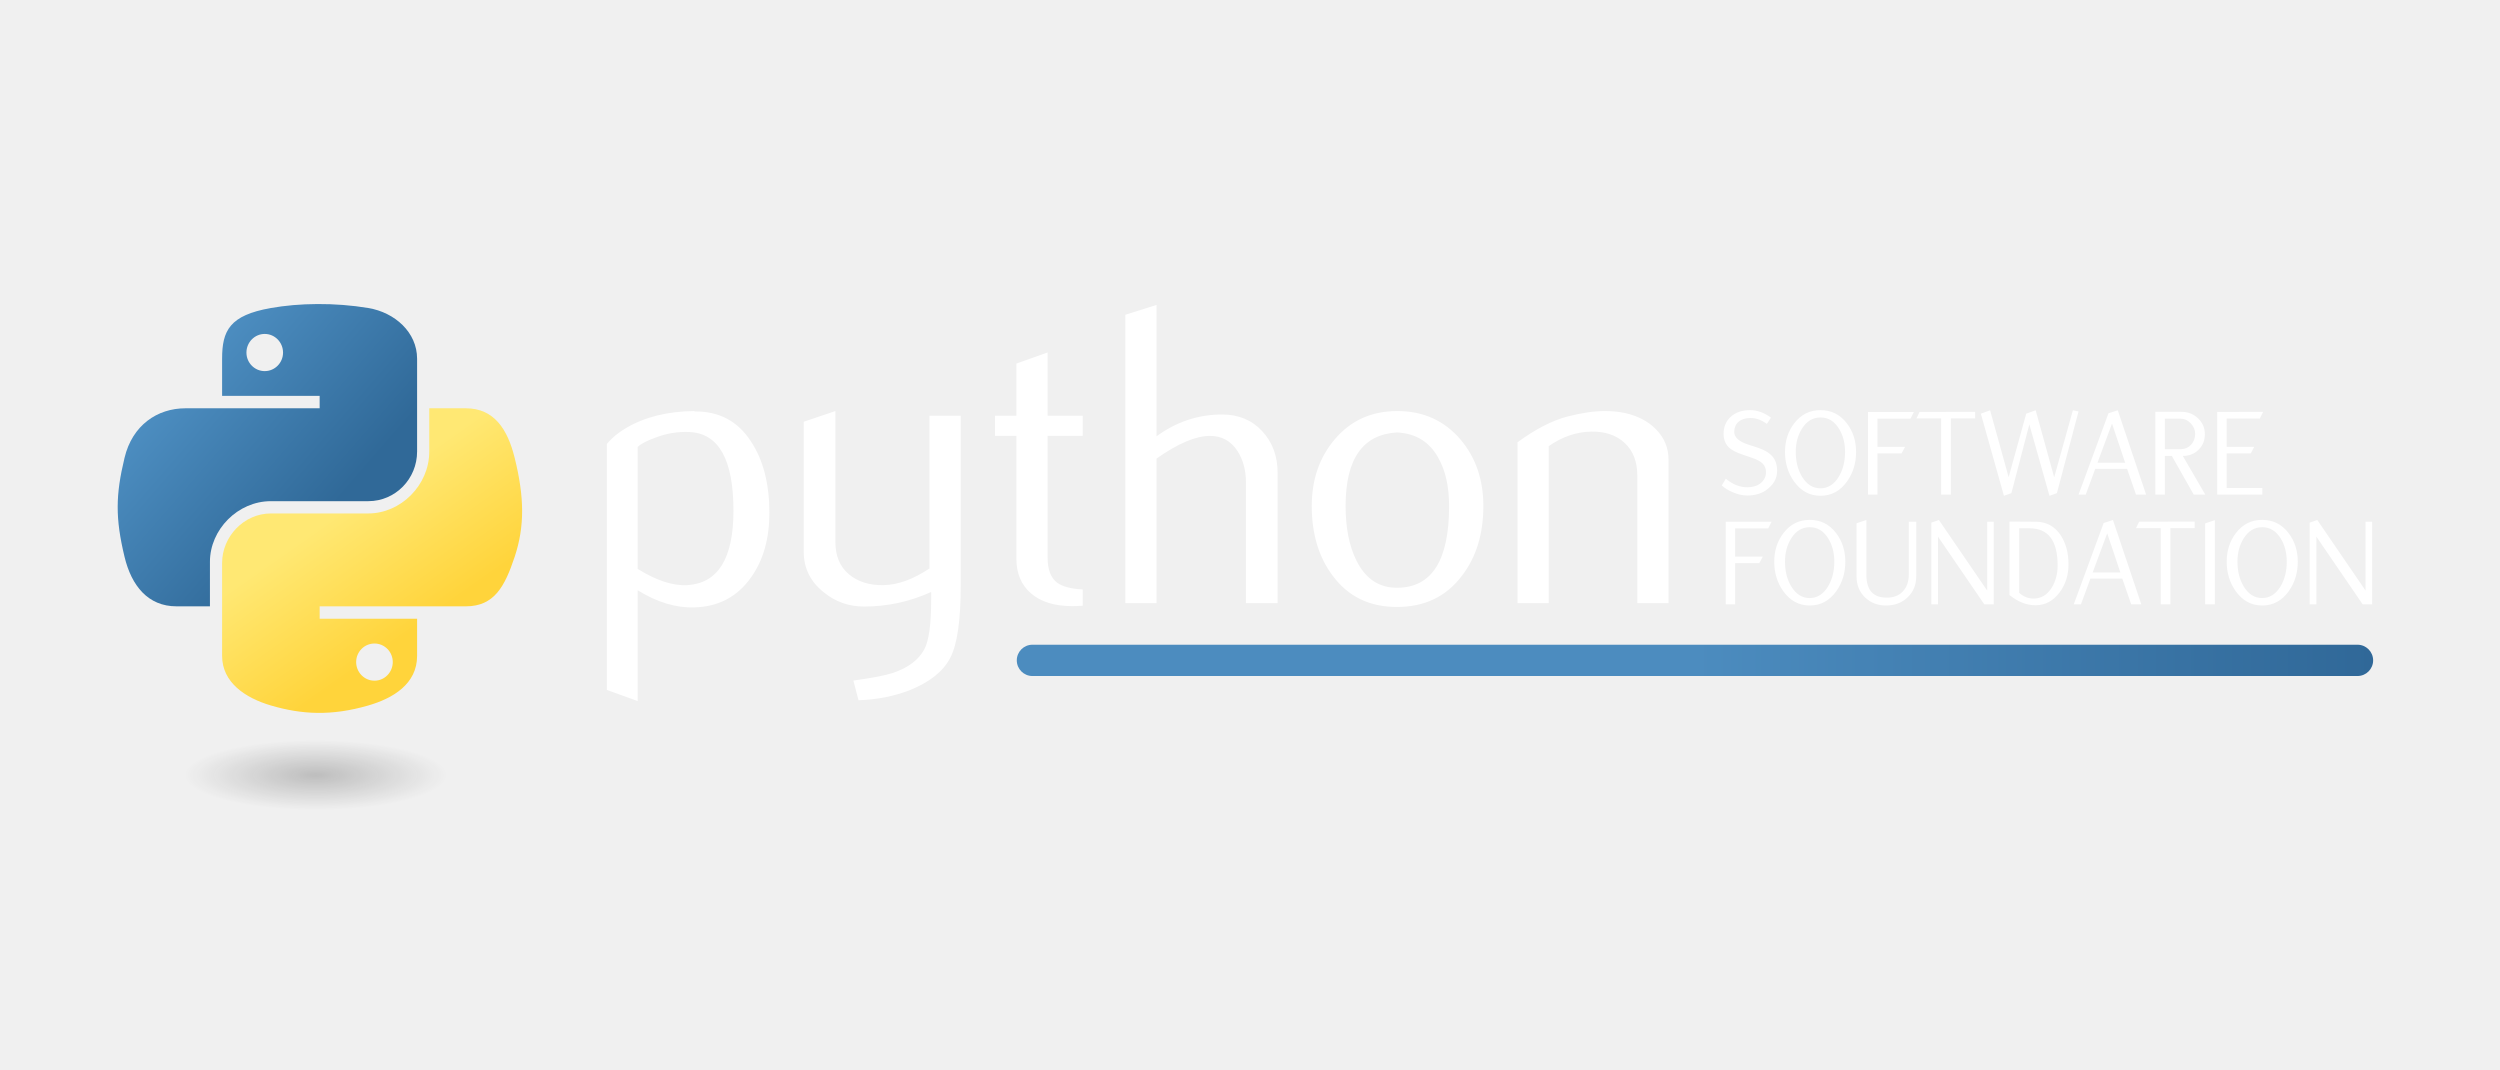
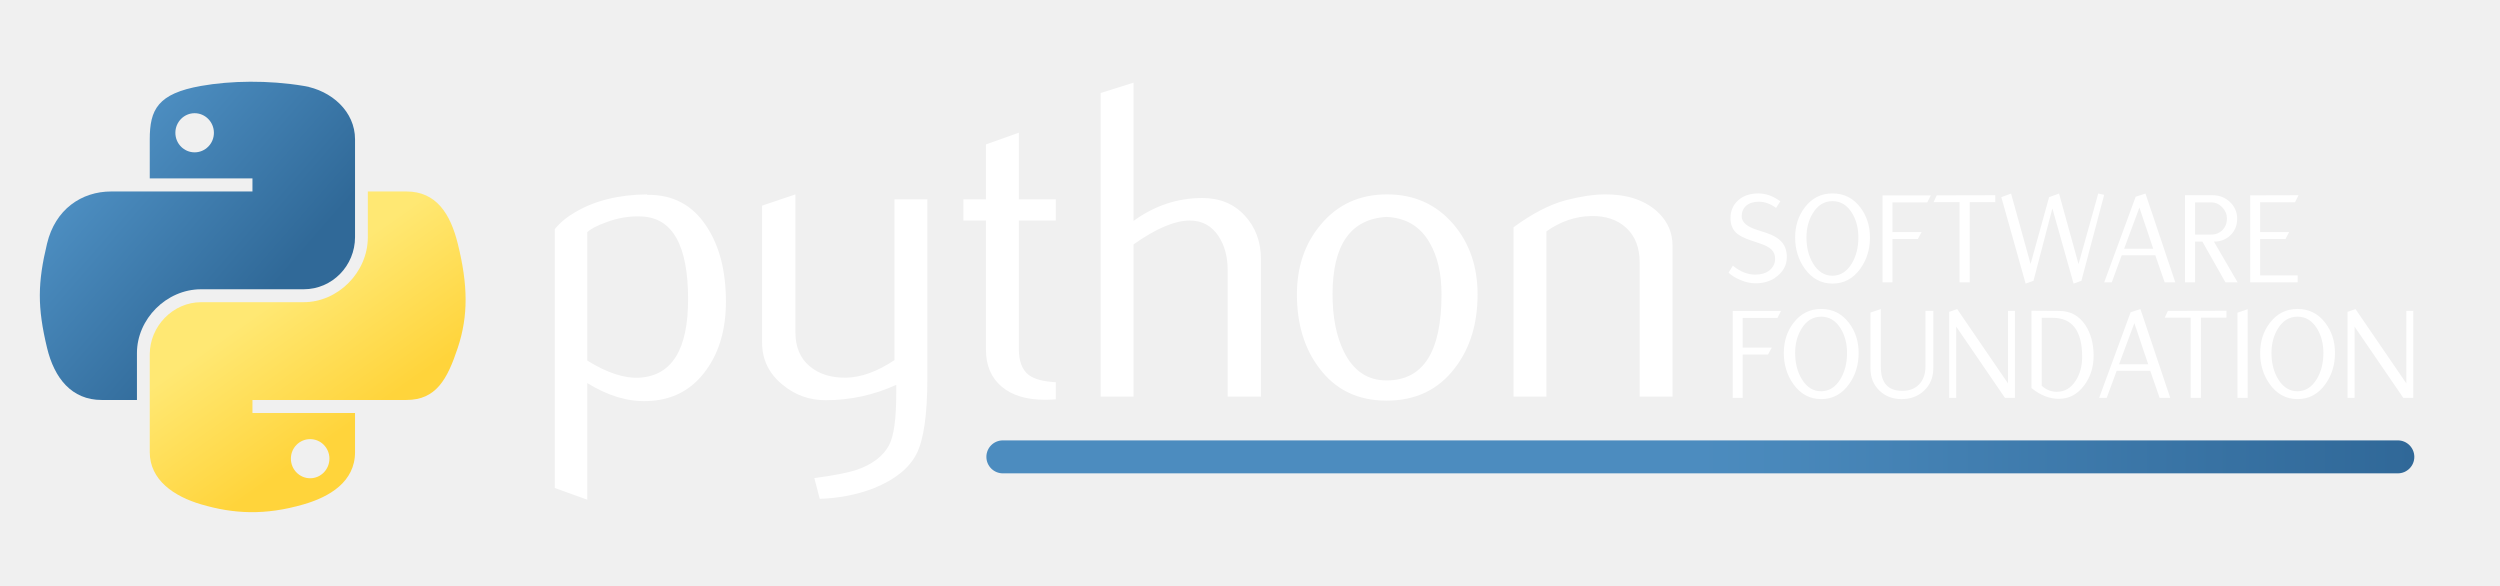
- <svg xmlns="http://www.w3.org/2000/svg" stroke-width=".501" stroke-linejoin="bevel" fill-rule="evenodd" overflow="visible" width="7596.867" height="3250.4" viewBox="0 0 5697.65 2437.8">
+ <svg xmlns="http://www.w3.org/2000/svg" width="5412" height="1268">
  <defs>
-     <radialGradient id="a" gradientUnits="userSpaceOnUse" cx="0" cy="0" r="297.932" gradientTransform="matrix(1 0 0 .26673 719.664 671.249)">
-       <stop offset="0" stop-color="#727272" />
-       <stop offset="1" />
-     </radialGradient>
-     <linearGradient id="c" gradientUnits="userSpaceOnUse" x1="0" y1="0" x2="673.555" y2="0" gradientTransform="rotate(-40.977 2468.982 513.546)">
+     <clipPath clipPathUnits="userSpaceOnUse" id="cp1">
+       <path d="M-192 1931.8h120v-120h-120z" />
+     </clipPath>
+     <linearGradient id="grd1" gradientUnits="userSpaceOnUse" x1="86.211" y1="176.91" x2="594.725" y2="618.6">
      <stop offset="0" stop-color="#5a9fd4" />
      <stop offset="1" stop-color="#306998" />
    </linearGradient>
-     <linearGradient id="d" gradientUnits="userSpaceOnUse" x1="0" y1="0" x2="316.62" y2="0" gradientTransform="rotate(124.996 180.363 688.805)">
+     <linearGradient id="grd2" gradientUnits="userSpaceOnUse" x1="666.069" y1="985.704" x2="484.481" y2="726.331">
      <stop offset="0" stop-color="#ffd43b" />
      <stop offset="1" stop-color="#ffe873" />
    </linearGradient>
-     <linearGradient id="e" gradientUnits="userSpaceOnUse" x1="0" y1="0" x2="1545.607" y2="0" gradientTransform="translate(3862.89 932.772)">
+     <linearGradient id="grd3" gradientUnits="userSpaceOnUse" x1="3680.89" y1="989.028" x2="5226.497" y2="989.028">
      <stop offset="0" stop-color="#4c8cbf" />
      <stop offset="1" stop-color="#306898" />
    </linearGradient>
  </defs>
-   <g transform="matrix(1 0 0 -1 0 2437.8)" fill="none" font-family="Times New Roman" font-size="16">
-     <mask id="b">
-       <rect x="-10%" y="-10%" width="120%" height="120%" fill="url(#a)" />
-     </mask>
-     <path d="M1017.6 671.259c0-43.91-133.4-79.488-297.928-79.488-164.553 0-297.95 35.578-297.95 79.488 0 43.898 133.397 79.467 297.95 79.467 164.528 0 297.928-35.569 297.928-79.467z" fill="#7f7f7f" fill-rule="nonzero" mask="url(#b)" />
-     <g fill-rule="nonzero">
-       <path d="M723.596 1744.88c-38.008-.18-74.306-3.41-106.244-9.07-94.083-16.61-111.159-51.41-111.159-115.56v-84.71h222.325v-28.25H422.755c-64.608 0-121.197-38.83-138.889-112.71-20.416-84.68-21.314-137.52 0-225.94 15.795-65.81 53.538-112.7 118.153-112.7h76.444v101.55c0 73.39 63.487 138.11 138.889 138.11H839.41c61.832 0 111.168 50.9 111.168 112.98v211.67c0 60.25-50.832 105.51-111.168 115.56-38.195 6.37-77.804 9.25-115.814 9.07zm-120.243-68.14c22.968 0 41.72-19.06 41.72-42.5 0-23.34-18.752-42.23-41.72-42.23-23.049 0-41.71 18.89-41.71 42.23 0 23.44 18.661 42.5 41.71 42.5z" fill="url(#c)" />
-       <path d="M978.309 1507.29v-98.71c0-76.54-64.902-140.96-138.899-140.96H617.352c-60.836 0-111.159-52.06-111.159-112.97V942.975c0-60.265 52.379-95.693 111.159-112.992 70.372-20.673 137.864-24.419 222.058 0 55.977 16.213 111.168 48.82 111.168 112.992v84.715h-222.06v28.25h333.232c64.6 0 88.68 45.06 111.16 112.7 23.2 69.63 22.22 136.61 0 225.94-15.97 64.33-46.46 112.71-111.16 112.71h-83.441zM853.408 971.204c23.05 0 41.72-18.886 41.72-42.237 0-23.432-18.67-42.494-41.72-42.494-22.967 0-41.709 19.062-41.709 42.494 0 23.351 18.742 42.237 41.709 42.237z" fill="url(#d)" />
+   <style>.shp3{fill:#fff}</style>
+   <g id="Document">
+     <g id="Spread">
+       <g id="Logo">
+         <g id="Group">
+           <g id="Clip-Path" clip-path="url(#cp1)">
+             <path id="Layer" d="M835.6 1250.54c0-43.9-133.4-79.47-297.93-79.47-164.55 0-297.95 35.57-297.95 79.47 0 43.91 133.4 79.49 297.95 79.49 164.53 0 297.93-35.58 297.93-79.49z" fill="#7f7f7f" />
+           </g>
+           <g id="Group_1">
+             <g id="Group_2">
+               <path id="Layer" d="M541.6 176.92c38.01-.18 77.62 2.7 115.81 9.07 60.34 10.05 111.17 55.31 111.17 115.56v211.67c0 62.08-49.34 112.98-111.17 112.98H435.35c-75.4 0-138.89 64.72-138.89 138.11v101.55h-76.44c-64.62 0-102.36-46.89-118.15-112.7-21.31-88.42-20.42-141.26 0-225.94 17.69-73.88 74.28-112.71 138.89-112.71h305.76v-28.25H324.19v-84.71c0-64.15 17.08-98.95 111.16-115.56 31.94-5.66 68.24-8.89 106.24-9.07zm-120.25 68.14c-23.05 0-41.71 19.06-41.71 42.5 0 23.34 18.66 42.23 41.71 42.23 22.97 0 41.72-18.89 41.72-42.23 0-23.44-18.75-42.5-41.72-42.5z" fill="url(#grd1)" />
+               <path id="Layer" d="M796.31 414.51h83.44c64.7 0 95.19 48.38 111.16 112.71 22.22 89.33 23.2 156.31 0 225.94-22.48 67.64-46.56 112.7-111.16 112.7H546.52v28.25h222.06v84.72c0 64.17-55.19 96.78-111.17 112.99-84.19 24.42-151.69 20.67-222.06 0-58.78-17.3-111.16-52.73-111.16-112.99V767.15c0-60.91 50.32-112.97 111.16-112.97h222.06c74 0 138.9-64.42 138.9-140.96zM671.41 950.6c-22.97 0-41.71 18.89-41.71 42.24 0 23.43 18.74 42.49 41.71 42.49 23.05 0 41.72-19.06 41.72-42.49 0-23.35-18.67-42.24-41.72-42.24z" fill="url(#grd2)" />
+             </g>
+           </g>
+           <g id="Group_3">
+             <g id="Group_4">
+               <path id="Layer" class="shp3" d="M1571.48 652.81c0 59.15-13.98 108.22-41.91 147.22-31.19 44.19-74.4 66.94-129.62 68.24-41.59 1.3-84.46-11.7-128.63-39.01v252.51l-70.23-25.35V495.87c11.73-14.3 26.72-26.65 44.96-37.05 42.35-24.7 93.82-37.37 154.4-38.02l.99.97c55.37-.65 98.04 22.1 128.02 68.25 28 42.24 42.02 96.5 42.02 162.79zm-81.89-4.83c0-116.31-33.31-176.1-99.92-179.35-26.51-1.29-52.38 2.93-77.6 12.68-20.06 7.13-33.64 14.29-40.75 21.43v277.79c42.68 26.63 80.52 38.98 113.5 37.05 69.85-4.57 104.77-61.1 104.77-169.6zm517.95-216.49h-71.16v348.05c-37.05 24.7-71.82 37.37-104.31 38.04-32.5.63-58.98-7.65-79.46-24.86-20.47-17.24-30.7-41.78-30.7-73.61V420.8l-72.12 24.37v296.39c-.01 37.06 14.94 67.61 44.82 91.66 26.64 22.09 57.5 33.14 92.58 33.14 53.28 0 104.27-11.06 153-33.2.04 0 .04 6.18 0 18.53 0 55.25-5.2 92.64-15.59 112.14-12.99 24.06-36.7 41.94-71.12 53.63-17.54 5.85-47.73 11.7-90.59 17.55l11.68 44.86c42.24-1.31 81.55-9.11 117.95-23.4 44.84-18.21 75.22-42.59 91.15-73.13 15.92-30.55 23.88-85.47 23.87-164.77zm278.02 395.9c-26.66-1.3-46.16-6.5-58.51-15.6-14.31-11.04-21.46-29.89-21.46-56.53V477.44h79.97v-45.93h-79.97V287.26l-71.18 25.35v118.9h-48.79v45.93h48.79v279.77c0 33.79 11.21 60.27 33.65 79.45 22.43 19.17 53.79 28.76 94.1 28.76 7.15 0 14.95-.33 23.4-.98zm444.17-266.18c0-37.69-11.7-69.2-35.09-94.55-23.4-25.34-53.94-38.01-91.64-38.01-53.94 0-103.66 16.55-149.14 49.64V178.96l-71.18 22.42v657.13h71.18V529.09c48.73-34.43 89.36-51.65 121.87-51.65 26.63 0 47.43 11.37 62.38 34.12 13 20.13 19.5 44.17 19.5 72.12v274.83h72.12zm468.93 76.02c0 63.71-16.26 116.68-48.76 158.91-35.76 47.46-85.18 71.19-148.24 71.17-62.42.02-111.19-23.71-146.3-71.17-31.86-42.23-47.79-95.2-47.79-158.91 0-59.8 17.23-110.17 51.69-151.11 36.41-43.55 84.2-65.32 143.38-65.32 59.16 0 107.27 21.77 144.33 65.32 34.45 40.94 51.69 91.31 51.69 151.11zm-78.08.07c.02-44.86-8.43-81.91-25.33-111.16-20.15-35.75-51.35-54.59-93.59-56.56-77.98 4.55-116.97 60.42-116.97 167.62 0 49.43 8.15 90.72 24.47 123.89 20.88 42.27 52.22 63.08 93.98 62.43 78.31-.65 117.46-62.73 117.44-186.22zm500.12-105.38c.01-27.29-9.74-50.68-29.25-70.18-17.54-17.55-40.29-29.57-68.25-36.07-14.95-3.25-30.88-4.87-47.78-4.87-24.7 0-53.31 4.22-85.81 12.67-34.45 9.1-72.15 28.58-113.1 58.48v366.56h71.16V500.82c30.57-21.43 62.74-32.48 96.54-33.13 31.85-.65 57.37 7.96 76.55 25.82 19.19 17.87 28.77 42.72 28.77 74.57v290.43h71.17z" />
+             </g>
+           </g>
+           <g id="Group_5">
+             <g id="Group_6">
+               <path id="Layer" class="shp3" d="M3857.4 524.23c-7.18-8.37-18.35-15.04-33.5-20.02l-21.22-6.88c-21.72-6.97-32.49-16.83-32.29-29.58.2-9.56 3.59-17.13 10.16-22.71 6.58-5.58 15.65-8.37 27.21-8.37 12.55 0 24.91 4.48 37.06 13.44l9.27-14.35c-15.55-11.36-31.39-17.04-47.54-17.04-18.13 0-32.73 4.98-43.79 14.94-11.06 9.97-16.59 22.92-16.59 38.86 0 12.35 3.68 22.41 11.06 30.18 6.18 6.57 17.45 12.55 33.8 17.93l18.79 6.39c11.58 3.78 19.97 8.21 25.17 13.29 5.19 5.07 7.79 11.69 7.79 19.85 0 10.75-4.69 19.6-14.06 26.57-6.98 4.97-16.34 7.56-28.1 7.76-17.15.2-33.59-6.29-49.34-19.45l-9.27 15.25c6.77 6.38 15.34 11.66 25.7 15.85 11.16 4.78 22.02 7.17 32.58 7.17 15.94 0 29.89-3.78 41.84-11.36v-.3c17.36-11.75 26.04-26.7 26.04-44.83 0-13.36-3.59-24.22-10.77-32.59zm190.71-10.16c0 25.51-6.88 47.92-20.63 67.25-15.54 21.72-35.66 32.58-60.37 32.58s-44.83-10.86-60.37-32.58c-13.75-19.33-20.62-41.75-20.62-67.25 0-25.31 7.06-47.13 21.18-65.46 15.31-19.93 35.2-29.89 59.66-29.89 24.66 0 44.65 9.96 59.97 29.89 14.12 18.33 21.18 40.15 21.18 65.46zm-25.11 0c.01-20.33-4.57-37.97-13.74-52.93-10.56-17.14-24.61-25.71-42.14-25.71-17.73 0-31.88 8.57-42.44 25.71-9.36 14.96-14.04 32.6-14.04 52.93 0 21.73 4.78 40.56 14.34 56.51 10.76 17.54 24.7 26.32 41.84 26.32 17.13 0 31.08-8.78 41.84-26.32 9.57-15.95 14.35-34.78 14.34-56.51zm52.25-91.12V611.2h21.53v-93.83h54.94l8.11-14.96h-63.05V438.2h75.3l7.78-15.25zm244.14-.36l-126.72.29-6.87 14.66h56.18V611.2h22.11V437.54h55.3zm222.86-3.58l-42.64 152.73-42.22-152.73-21.52 7.79-40.07 144.7-42.24-152.44-21.1 7.74 52.6 187.1 17.02-5.98 40.89-156.71 45.9 162.76 16.93-6.05 49.32-186.2zm166.83 192.19h-23.01l-20.3-58.59h-72.66l-21.55 58.59h-16.4l68.15-185.29 21.21-6.9zm-47.73-72.67l-29.96-89.17-33.1 89.17zm182.61 72.67h-26.33l-49.91-88.14h-15.84v88.14h-21.82V422.59h59.47c14.94 0 27.58 4.93 37.95 14.81 10.35 9.87 15.53 21.88 15.53 36.04 0 14.35-4.79 26.22-14.36 35.59-9.58 9.38-21.55 14.06-35.92 14.06zm-23.06-138.38c0-8.97-3.38-17-10.15-24.08-6.78-7.07-14.75-10.61-23.91-10.61h-34.96v69.68h34.66c10.16 0 18.43-3.34 24.8-10.02 6.38-6.68 9.56-15.01 9.56-24.97zm50.28-49.94V611.2H4974v-14.96h-81.29v-78.87h54.99l7.77-14.96h-62.76v-64.57h75.61l7.47-15.25z" />
+             </g>
+             <g id="Group_7">
+               <path id="Layer" class="shp3" d="M3750.98 673.05V861.3h21.53v-93.83h54.95l8.1-14.96h-63.05V688.3h75.31l7.77-15.25zm272.61 91.12c0 25.51-6.87 47.92-20.62 67.25-15.54 21.72-35.67 32.58-60.37 32.58-24.71 0-44.83-10.86-60.37-32.58-13.75-19.33-20.63-41.75-20.63-67.25 0-25.31 7.06-47.13 21.18-65.46 15.32-19.93 35.2-29.89 59.66-29.89 24.67 0 44.66 9.96 59.97 29.89 14.12 18.33 21.18 40.15 21.18 65.46zm-25.1 0c0-20.33-4.58-37.97-13.75-52.93-10.56-17.13-24.6-25.71-42.14-25.71-17.73 0-31.88 8.58-42.43 25.71-9.37 14.96-14.05 32.6-14.05 52.93 0 21.73 4.78 40.57 14.35 56.51 10.75 17.54 24.7 26.32 41.83 26.32 17.14 0 31.09-8.78 41.85-26.32 9.56-15.94 14.34-34.78 14.34-56.51zm186.73-91.15h-17.01v120.43c0 15.94-4.44 28.69-13.31 38.25-8.87 9.57-21.08 14.35-36.64 14.35-31.11.2-46.66-17.14-46.65-52.01V669.11l-22.41 7.48v121.05c0 19.53 6.43 35.48 19.28 47.83 12.86 12.35 28.85 18.53 47.98 18.53 19.73 0 36.12-6.23 49.18-18.68 13.05-12.45 19.57-28.44 19.58-47.97zm176.65 0h-14.96v156.94l-110.02-160.84-17.31 5.98v186.2h15.25V707.08l105.5 154.22h21.54zm170.38 97.16c0 24.5-6.78 45.82-20.32 63.95-14.55 19.52-32.78 29.28-54.69 29.28-20.52 0-40.35-7.77-59.47-23.31V672.69l60.37.36c24.1.2 42.93 10.57 56.48 31.08 11.75 18.13 17.63 40.14 17.63 66.05zm-24.81 2.39c0-56.37-21.31-84.56-63.95-84.56h-23.61v147.01c9.56 8.77 20.52 13.14 32.87 13.14 17.14 0 30.88-8.26 41.24-24.8 8.97-14.54 13.45-31.47 13.45-50.79zm190.7 88.73h-23.01l-20.3-58.59h-72.66l-21.55 58.59h-16.4l68.15-185.29 21.21-6.9zm-47.73-72.67l-29.96-89.17-33.1 89.17zm169.4-115.94l-126.72.3-6.88 14.66h56.19V861.3h22.11V687.65h55.3zm45.97-3.28l-22.1 7.47V861.3h22.1zm188.99 94.76c0 25.51-6.87 47.92-20.62 67.25-15.54 21.72-35.67 32.58-60.37 32.58-24.71 0-44.83-10.86-60.37-32.58-13.75-19.33-20.63-41.75-20.63-67.25 0-25.31 7.06-47.13 21.18-65.46 15.32-19.93 35.2-29.89 59.67-29.89 24.66 0 44.65 9.96 59.96 29.89 14.12 18.33 21.18 40.15 21.18 65.46zm-25.1 0c0-20.33-4.58-37.97-13.75-52.93-10.56-17.13-24.6-25.71-42.14-25.71-17.73 0-31.88 8.58-42.43 25.71-9.37 14.96-14.05 32.6-14.05 52.93 0 21.73 4.78 40.57 14.35 56.51 10.75 17.54 24.7 26.32 41.83 26.32 17.14 0 31.09-8.78 41.85-26.32 9.56-15.94 14.34-34.78 14.34-56.51zm194.53-91.15h-14.96v156.94l-110.02-160.84-17.31 5.98v186.2h15.26V707.08l105.49 154.22h21.54z" />
+             </g>
+           </g>
+           <path id="Layer" d="M2135.32 989.03c0 19.69 15.99 35.68 35.68 35.68l3019.85-.01c19.7 0 35.68-15.98 35.67-35.68-.01-19.69-16-35.68-35.69-35.68l-3019.85.01c-19.69 0-35.67 15.98-35.66 35.68z" fill="url(#grd3)" />
+         </g>
+       </g>
    </g>
-     <path d="M1753.48 1268.99c0-59.15-13.98-108.22-41.91-147.22-31.19-44.19-74.4-66.94-129.62-68.24-41.59-1.3-84.46 11.7-128.63 39.01V840.032l-70.23 25.348v560.55c11.73 14.3 26.72 26.65 44.96 37.05 42.35 24.7 93.82 37.37 154.4 38.02l.99-.97c55.37.65 98.04-22.1 128.02-68.25 28-42.24 42.02-96.5 42.02-162.79zm-81.89 4.83c0 116.31-33.31 176.1-99.92 179.35-26.51 1.29-52.38-2.93-77.6-12.68-20.06-7.13-33.64-14.29-40.75-21.43v-277.79c42.68-26.63 80.52-38.98 113.5-37.05 69.85 4.57 104.77 61.1 104.77 169.6zm517.95-170.59c.01-79.3-7.95-134.224-23.87-164.771-15.93-30.548-46.31-54.921-91.15-73.133-36.4-14.286-75.71-22.085-117.95-23.399l-11.68 44.861c42.86 5.849 73.05 11.699 90.59 17.548 34.42 11.699 58.13 29.573 71.12 53.635 10.39 19.498 15.59 56.889 15.59 112.139.04 12.35.04 18.53 0 18.53-48.73-22.14-99.72-33.2-153-33.2-35.08 0-65.94 11.05-92.58 33.14-29.88 24.05-44.83 54.6-44.82 91.66v296.39l72.12 24.37v-298.31c0-31.83 10.23-56.37 30.7-73.61 20.48-17.21 46.96-25.49 79.46-24.86 32.49.67 67.26 13.34 104.31 38.04v348.05h71.16v-387.08zm278.02-45.87c-8.45-.65-16.25-.98-23.4-.98-40.31 0-71.67 9.59-94.1 28.76-22.44 19.18-33.65 45.66-33.65 79.45v279.77h-48.79v45.93h48.79v118.9l71.18 25.35v-144.25h79.97v-45.93h-79.97v-277.82c0-26.64 7.15-45.49 21.46-56.53 12.35-9.1 31.85-14.3 58.51-15.6v-37.05zm444.17 5.93h-72.12v274.83c0 27.95-6.5 51.99-19.5 72.12-14.95 22.75-35.75 34.12-62.38 34.12-32.51 0-73.14-17.22-121.87-51.65v-329.42h-71.18v657.13l71.18 22.42v-299.33c45.48 33.09 95.2 49.64 149.14 49.64 37.7 0 68.24-12.67 91.64-38.01 23.39-25.35 35.09-56.86 35.09-94.55v-297.3zm468.93 221.28c0-63.71-16.26-116.68-48.76-158.91-35.76-47.46-85.18-71.19-148.24-71.17-62.42-.02-111.19 23.71-146.3 71.17-31.86 42.23-47.79 95.2-47.79 158.91 0 59.8 17.23 110.17 51.69 151.11 36.41 43.55 84.2 65.32 143.38 65.32 59.16 0 107.27-21.77 144.33-65.32 34.45-40.94 51.69-91.31 51.69-151.11zm-78.08-.07c.02 44.86-8.43 81.91-25.33 111.16-20.15 35.75-51.35 54.59-93.59 56.56-77.98-4.55-116.97-60.42-116.97-167.62 0-49.43 8.15-90.72 24.47-123.89 20.88-42.27 52.22-63.08 93.98-62.43 78.31.65 117.46 62.73 117.44 186.22zm500.12-221.21h-71.17v290.43c0 31.85-9.58 56.7-28.77 74.57-19.18 17.86-44.7 26.47-76.55 25.82-33.8-.65-65.97-11.7-96.54-33.13v-357.69h-71.16v366.56c40.95 29.9 78.65 49.38 113.1 58.48 32.5 8.45 61.11 12.67 85.81 12.67 16.9 0 32.83-1.62 47.78-4.87 27.96-6.5 50.71-18.52 68.25-36.07 19.51-19.5 29.26-42.89 29.25-70.18v-326.59zm247.47 301.69c0-18.13-8.68-33.08-26.04-44.83v-.3c-11.95-7.58-25.9-11.36-41.84-11.36-10.56 0-21.42 2.39-32.58 7.17-10.36 4.19-18.93 9.47-25.7 15.85l9.27 15.25c15.75-13.16 32.19-19.65 49.34-19.45 11.76.2 21.12 2.79 28.1 7.76 9.37 6.97 14.06 15.82 14.06 26.57 0 8.16-2.6 14.78-7.79 19.85-5.2 5.08-13.59 9.51-25.17 13.29l-18.79 6.39c-16.35 5.38-27.62 11.36-33.8 17.93-7.38 7.77-11.06 17.83-11.06 30.18 0 15.94 5.53 28.89 16.59 38.86 11.06 9.96 25.66 14.94 43.79 14.94 16.15 0 31.99-5.68 47.54-17.04l-9.27-14.35c-12.15 8.96-24.51 13.44-37.06 13.44-11.56 0-20.63-2.79-27.21-8.37-6.57-5.58-9.96-13.15-10.16-22.71-.2-12.75 10.57-22.61 32.29-29.58l21.22-6.88c15.15-4.98 26.32-11.65 33.5-20.02s10.77-19.23 10.77-32.59zm179.94 42.75c0-25.51-6.88-47.92-20.63-67.25-15.54-21.72-35.66-32.58-60.37-32.58s-44.83 10.86-60.37 32.58c-13.75 19.33-20.62 41.75-20.62 67.25 0 25.31 7.06 47.13 21.18 65.46 15.31 19.93 35.2 29.89 59.66 29.89 24.66 0 44.65-9.96 59.97-29.89 14.12-18.33 21.18-40.15 21.18-65.46zm-25.11 0c.01 20.33-4.57 37.97-13.74 52.93-10.56 17.14-24.61 25.71-42.14 25.71-17.73 0-31.88-8.57-42.44-25.71-9.36-14.96-14.04-32.6-14.04-52.93 0-21.73 4.78-40.56 14.34-56.51 10.76-17.54 24.7-26.32 41.84-26.32 17.13 0 31.08 8.78 41.84 26.32 9.57 15.95 14.35 34.78 14.34 56.51zm156.86 91.12l-7.78-15.25h-75.3v-64.21h63.05l-8.11-14.96h-54.94v-93.83h-21.53v188.25h104.61zm139.53-14.59h-55.3V1310.6h-22.11v173.66h-56.18l6.87 14.66 126.72.29v-14.95zm235.73 15.82l-49.32-186.2-16.93-6.05-45.9 162.76-40.89-156.71-17.02-5.98-52.6 187.1 21.1 7.74 42.24-152.44 40.07 144.7 21.52 7.79 42.22-152.73 42.64 152.73 12.87-2.71zm153.96-189.48h-23.01l-20.3 58.59h-72.66l-21.55-58.59h-16.4l68.15 185.29 21.21 6.9 64.56-192.19zm-47.73 72.67l-29.96 89.17-33.1-89.17h63.06zm182.61-72.67h-26.33l-49.91 88.14h-15.84v-88.14h-21.82v188.61h59.47c14.94 0 27.58-4.93 37.95-14.81 10.35-9.87 15.53-21.88 15.53-36.04 0-14.35-4.79-26.22-14.36-35.59-9.58-9.38-21.55-14.06-35.92-14.06l51.23-88.11zm-23.06 138.38c0 8.97-3.38 17-10.15 24.08-6.78 7.07-14.75 10.61-23.91 10.61h-34.96v-69.68h34.66c10.16 0 18.43 3.34 24.8 10.02 6.38 6.68 9.56 15.01 9.56 24.97zm154.89 50.23l-7.47-15.25h-75.61v-64.57h62.76l-7.77-14.96h-54.99v-78.87H5156v-14.96h-102.82v188.32l104.61.29zm-1120.2-250.46l-7.77-15.25h-75.31v-64.21h63.05l-8.1-14.96h-54.95v-93.83h-21.53v188.25h104.61zm168-91.12c0-25.51-6.87-47.92-20.62-67.25-15.54-21.72-35.67-32.58-60.37-32.58-24.71 0-44.83 10.86-60.37 32.58-13.75 19.33-20.63 41.75-20.63 67.25 0 25.31 7.06 47.13 21.18 65.46 15.32 19.93 35.2 29.89 59.66 29.89 24.67 0 44.66-9.96 59.97-29.89 14.12-18.33 21.18-40.15 21.18-65.46zm-25.1 0c0 20.33-4.58 37.97-13.75 52.93-10.56 17.13-24.6 25.71-42.14 25.71-17.73 0-31.88-8.58-42.43-25.71-9.37-14.96-14.05-32.6-14.05-52.93 0-21.73 4.78-40.57 14.35-56.51 10.75-17.54 24.7-26.32 41.83-26.32 17.14 0 31.09 8.78 41.85 26.32 9.56 15.94 14.34 34.78 14.34 56.51zm186.73-33.18c-.01-19.53-6.53-35.52-19.58-47.97-13.06-12.45-29.45-18.68-49.18-18.68-19.13 0-35.12 6.18-47.98 18.53-12.85 12.35-19.28 28.3-19.28 47.83v121.05l22.41 7.48v-124.93c-.01-34.87 15.54-52.21 46.65-52.01 15.56 0 27.77 4.78 36.64 14.35 8.87 9.56 13.31 22.31 13.31 38.25v120.43h17.01v-124.33zm176.65-63.95h-21.54l-105.5 154.22V1060.5h-15.25v186.2l17.31 5.98 110.02-160.84v156.94h14.96V1060.5zm170.38 91.12c0-24.5-6.78-45.82-20.32-63.95-14.55-19.52-32.78-29.28-54.69-29.28-20.52 0-40.35 7.77-59.47 23.31v167.41l60.37-.36c24.1-.2 42.93-10.57 56.48-31.08 11.75-18.13 17.63-40.14 17.63-66.05zm-24.81-2.39c0 56.37-21.31 84.56-63.95 84.56h-23.61v-147.01c9.56-8.77 20.52-13.14 32.87-13.14 17.14 0 30.88 8.26 41.24 24.8 8.97 14.54 13.45 31.47 13.45 50.79zm190.7-88.73h-23.01l-20.3 58.59h-72.66l-21.55-58.59h-16.4l68.15 185.29 21.21 6.9 64.56-192.19zm-47.73 72.67l-29.96 89.17-33.1-89.17h63.06zm169.4 100.98h-55.3V1060.5h-22.11v173.65h-56.19l6.88 14.66 126.72.3v-14.96zm45.97-173.65h-22.1v184.42l22.1 7.47V1060.5zm188.99 97.13c0-25.51-6.87-47.92-20.62-67.25-15.54-21.72-35.67-32.58-60.37-32.58-24.71 0-44.83 10.86-60.37 32.58-13.75 19.33-20.63 41.75-20.63 67.25 0 25.31 7.06 47.13 21.18 65.46 15.32 19.93 35.2 29.89 59.67 29.89 24.66 0 44.65-9.96 59.96-29.89 14.12-18.33 21.18-40.15 21.18-65.46zm-25.1 0c0 20.33-4.58 37.97-13.75 52.93-10.56 17.13-24.6 25.71-42.14 25.71-17.73 0-31.88-8.58-42.43-25.71-9.37-14.96-14.05-32.6-14.05-52.93 0-21.73 4.78-40.57 14.35-56.51 10.75-17.54 24.7-26.32 41.83-26.32 17.14 0 31.09 8.78 41.85 26.32 9.56 15.94 14.34 34.78 14.34 56.51zm194.53-97.13h-21.54l-105.49 154.22V1060.5h-15.26v186.2l17.31 5.98 110.02-160.84v156.94h14.96V1060.5z" fill-rule="nonzero" stroke-width=".25" fill="#fff" stroke-miterlimit="79.84" />
-     <path d="M2317.32 932.775v-.001c0-19.693 15.99-35.677 35.68-35.677l3019.85.01c19.7 0 35.68 15.984 35.67 35.678v.001c-.01 19.693-16 35.677-35.69 35.677l-3019.85-.01c-19.69 0-35.67-15.984-35.66-35.678z" stroke-width=".5" stroke-linejoin="miter" stroke-miterlimit="79.84" fill="url(#e)" />
  </g>
</svg>
